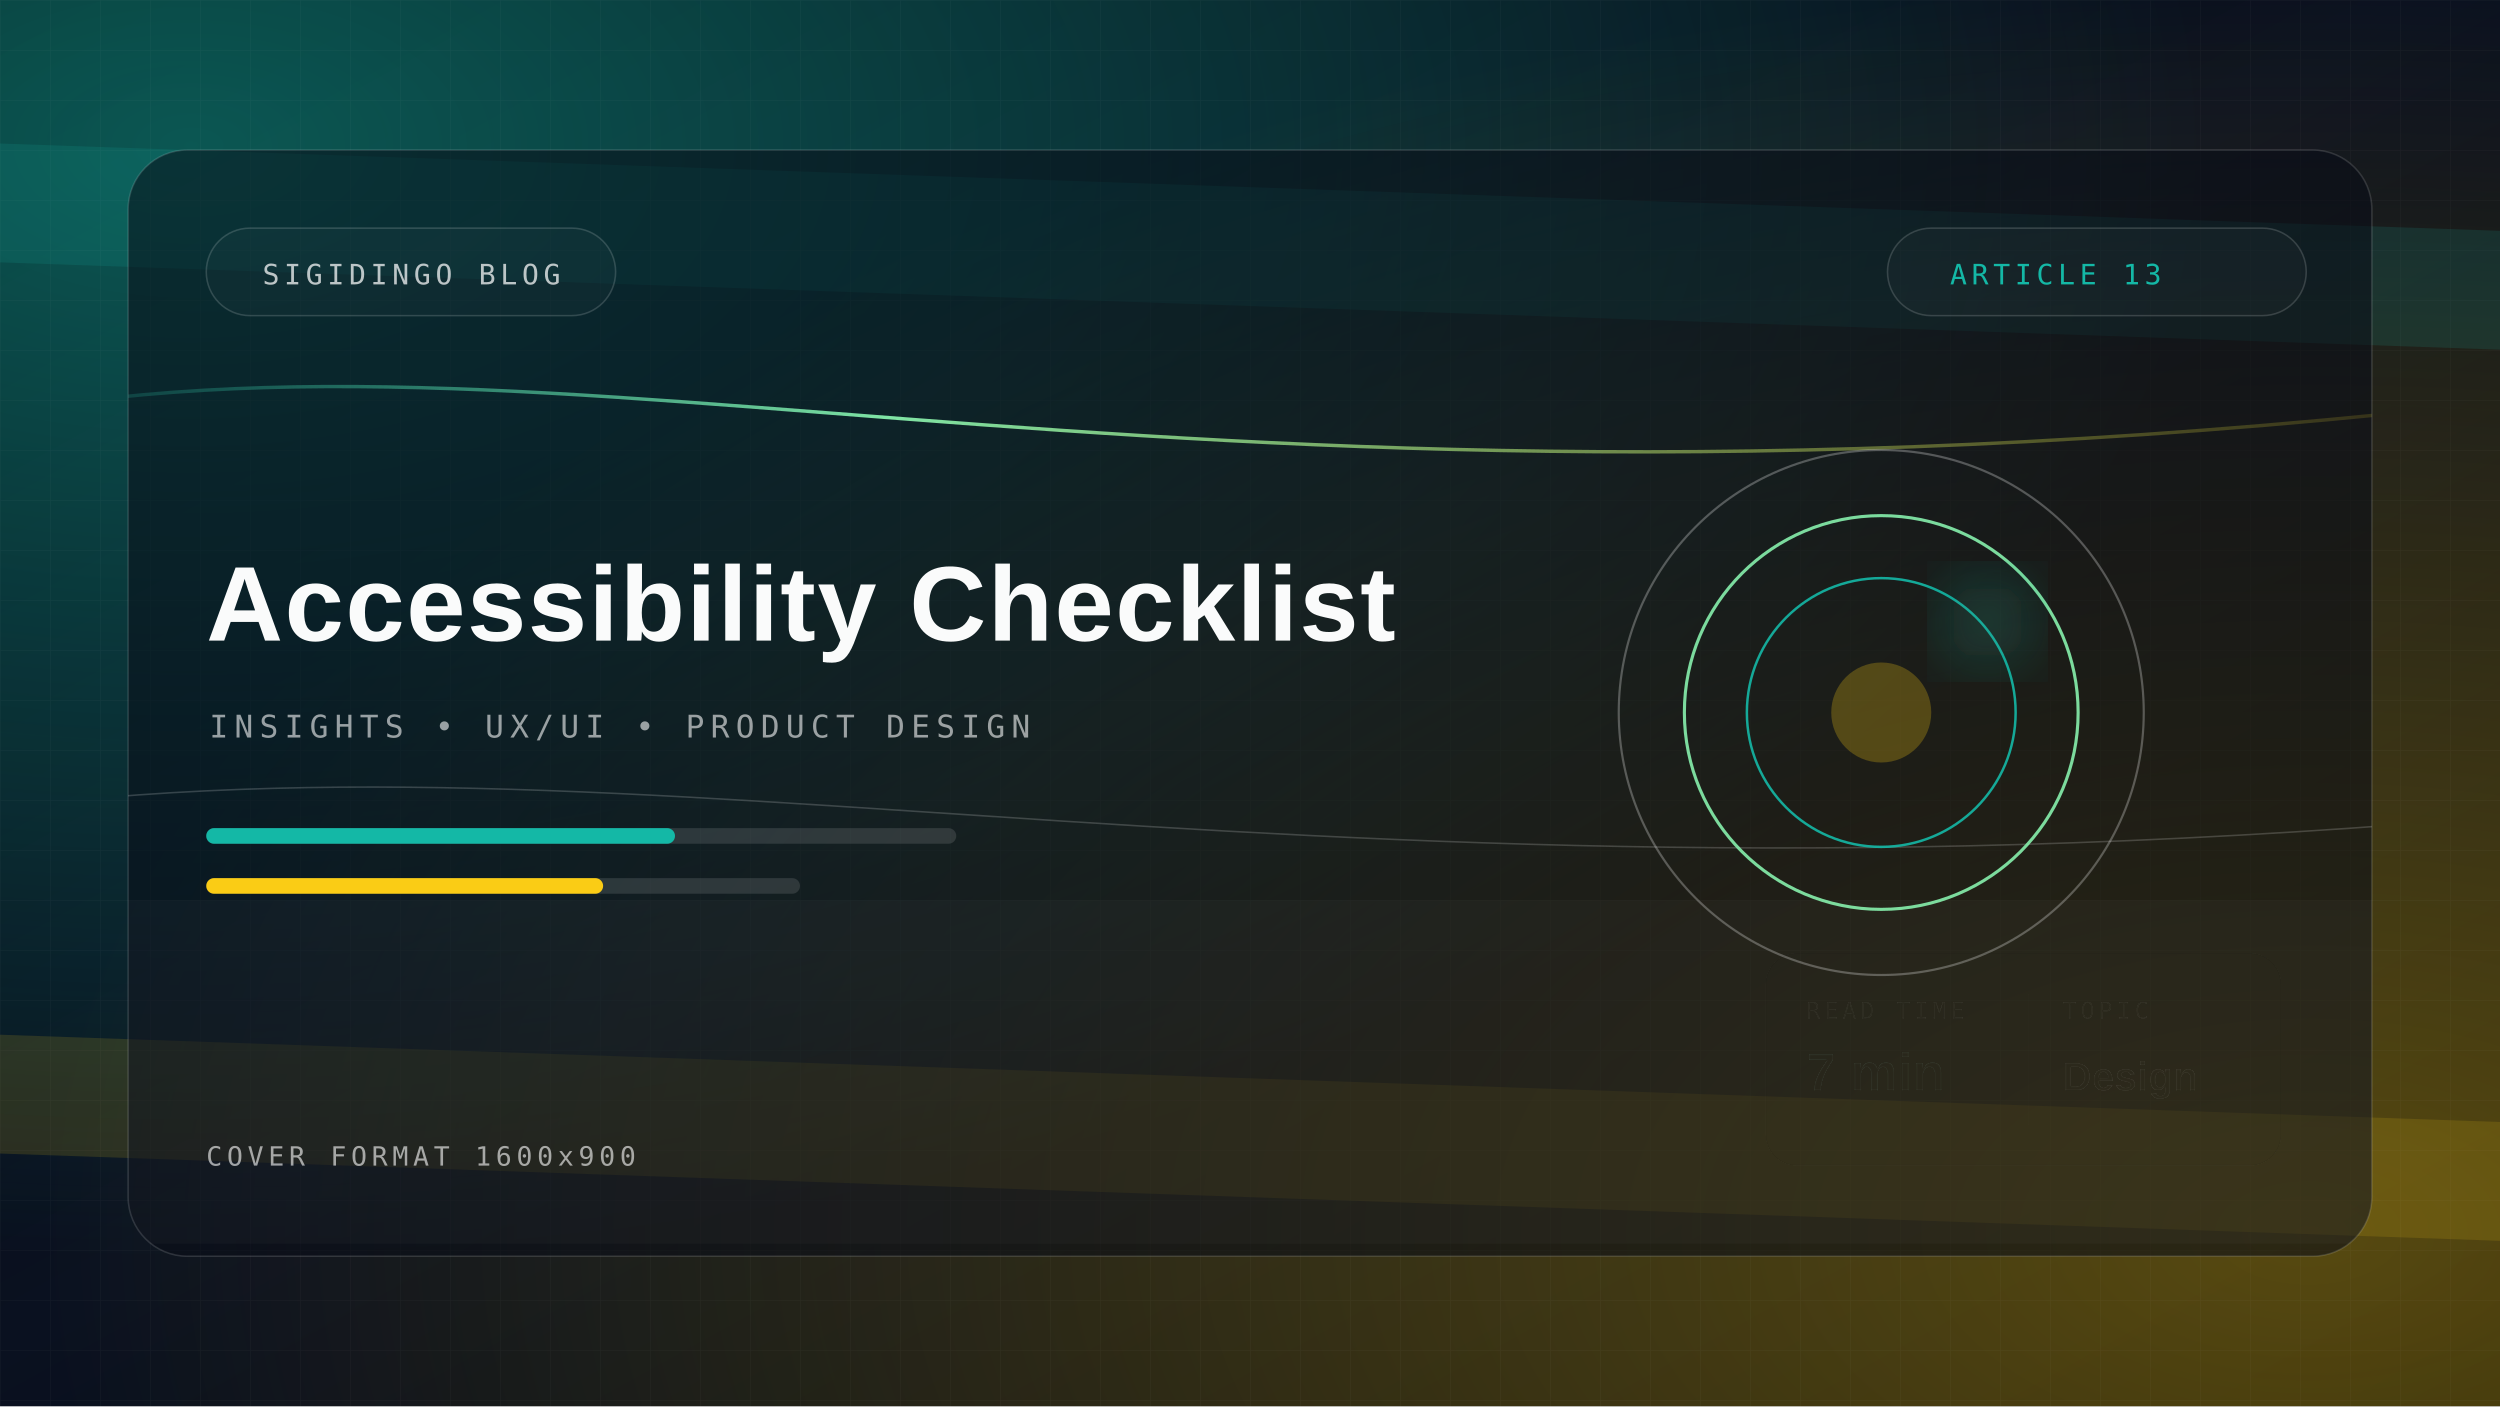
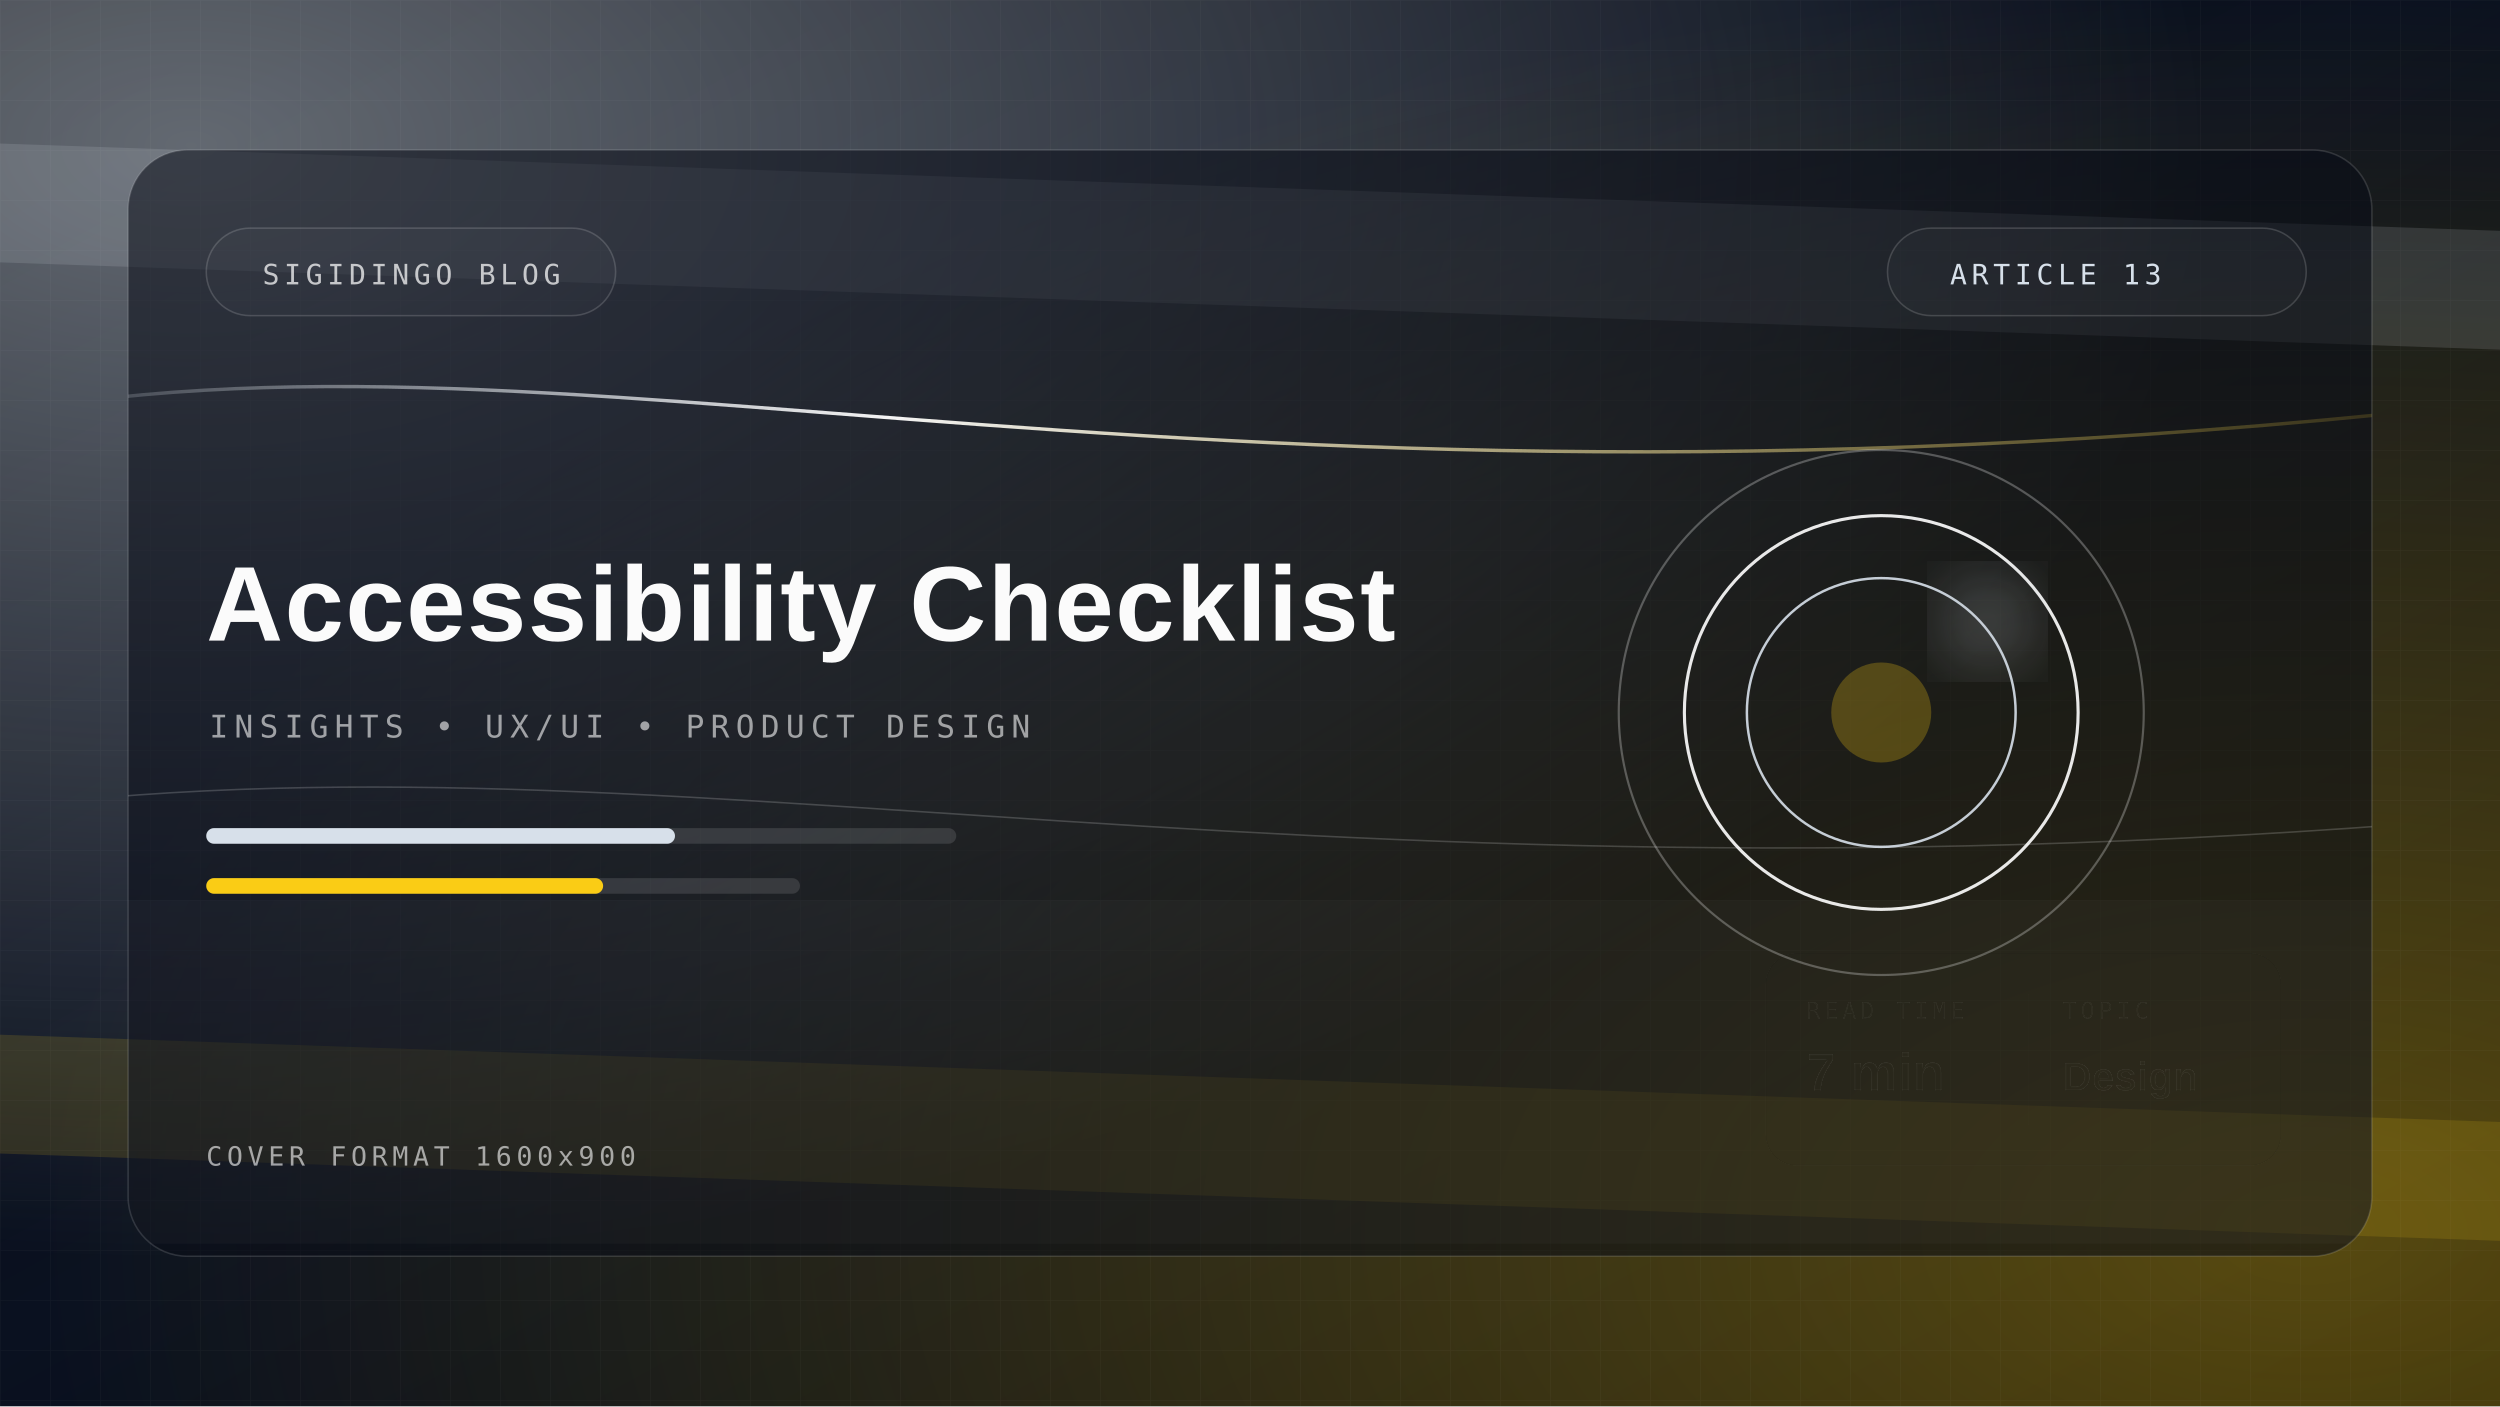
<svg xmlns="http://www.w3.org/2000/svg" width="1600" height="900" viewBox="0 0 1600 900">
  <defs>
    <linearGradient id="bg-13" x1="0" y1="0" x2="1" y2="1">
      <stop offset="0%" stop-color="#03050B" />
      <stop offset="48%" stop-color="#0A1120" />
      <stop offset="100%" stop-color="#02040A" />
    </linearGradient>
    <radialGradient id="glowA-13" cx="0.08" cy="0.1" r="0.8">
-       <stop offset="0%" stop-color="#14B8A6" stop-opacity="0.45" />
-       <stop offset="100%" stop-color="#14B8A6" stop-opacity="0" />
+       <stop offset="0%" stop-color="#D7E0EA" stop-opacity="0.45" />
+       <stop offset="100%" stop-color="#D7E0EA" stop-opacity="0" />
    </radialGradient>
    <radialGradient id="glowB-13" cx="0.92" cy="0.88" r="0.9">
      <stop offset="0%" stop-color="#FACC15" stop-opacity="0.34" />
      <stop offset="100%" stop-color="#FACC15" stop-opacity="0" />
    </radialGradient>
    <linearGradient id="accent-13" x1="0" y1="0" x2="1" y2="0">
-       <stop offset="0%" stop-color="#14B8A6" stop-opacity="0" />
-       <stop offset="35%" stop-color="#86EFAC" stop-opacity="0.95" />
+       <stop offset="0%" stop-color="#D7E0EA" stop-opacity="0" />
+       <stop offset="35%" stop-color="#FFFFFF" stop-opacity="0.95" />
      <stop offset="100%" stop-color="#FACC15" stop-opacity="0" />
    </linearGradient>
    <filter id="blur-13" x="-30%" y="-30%" width="160%" height="160%">
      <feGaussianBlur stdDeviation="26" />
    </filter>
    <filter id="inner-13" x="-20%" y="-20%" width="140%" height="140%">
      <feGaussianBlur in="SourceGraphic" stdDeviation="0.6" result="blur" />
      <feComposite in="SourceGraphic" in2="blur" operator="arithmetic" k2="1" k3="-1" />
    </filter>
    <pattern id="grid-13" width="32" height="32" patternUnits="userSpaceOnUse">
      <path d="M32 0H0V32" fill="none" stroke="rgba(255,255,255,0.035)" stroke-width="1" />
    </pattern>
    <clipPath id="mainClip-13">
      <rect x="82" y="96" width="1436" height="708" rx="38" />
    </clipPath>
  </defs>
  <rect width="1600" height="900" fill="url(#bg-13)" />
  <rect width="1600" height="900" fill="url(#glowA-13)" />
  <rect width="1600" height="900" fill="url(#glowB-13)" />
  <rect width="1600" height="900" fill="url(#grid-13)" />
  <g transform="rotate(2,800,450)" opacity="0.14">
-     <rect x="-120" y="120" width="1900" height="76" fill="#14B8A6" />
+     <rect x="-120" y="120" width="1900" height="76" fill="#D7E0EA" />
    <rect x="-120" y="690" width="1900" height="76" fill="#FACC15" />
  </g>
  <rect x="82" y="96" width="1436" height="708" rx="38" fill="rgba(8,12,22,0.55)" stroke="rgba(255,255,255,0.14)" />
  <g clip-path="url(#mainClip-13)">
    <path d="M-40 273 C360 183, 760 369, 1700 245" stroke="url(#accent-13)" stroke-width="2.2" fill="none" />
    <path d="M-40 523 C420 453, 840 603, 1700 513" stroke="rgba(255,255,255,0.18)" stroke-width="1" fill="none" />
    <rect x="0" y="576" width="1600" height="220" fill="rgba(255,255,255,0.025)" />
    <g opacity="0.9">
      <circle cx="1204" cy="456" r="168" fill="none" stroke="rgba(255,255,255,0.3)" stroke-width="1.4" />
-       <circle cx="1204" cy="456" r="126" fill="none" stroke="#86EFAC" stroke-width="2" />
-       <circle cx="1204" cy="456" r="86" fill="none" stroke="#14B8A6" stroke-width="1.6" />
+       <circle cx="1204" cy="456" r="126" fill="none" stroke="#FFFFFF" stroke-width="2" />
+       <circle cx="1204" cy="456" r="86" fill="none" stroke="#D7E0EA" stroke-width="1.6" />
      <circle cx="1204" cy="456" r="32" fill="#FACC15" fill-opacity="0.28" />
-       <circle cx="1272" cy="398" r="24" fill="#14B8A6" fill-opacity="0.5" filter="url(#blur-13)" />
+       <circle cx="1272" cy="398" r="24" fill="#D7E0EA" fill-opacity="0.5" filter="url(#blur-13)" />
    </g>
  </g>
  <g>
    <rect x="132" y="146" width="262" height="56" rx="28" fill="rgba(255,255,255,0.02)" stroke="rgba(255,255,255,0.16)" />
    <rect x="1208" y="146" width="268" height="56" rx="28" fill="rgba(255,255,255,0.02)" stroke="rgba(255,255,255,0.16)" />
    <text x="168" y="182" font-family="Consolas, monospace" font-size="18" letter-spacing="3" fill="rgba(255,255,255,0.72)">SIGIDINGO BLOG</text>
-     <text x="1248" y="182" font-family="Consolas, monospace" font-size="18" letter-spacing="3" fill="#14B8A6">ARTICLE 13</text>
+     <text x="1248" y="182" font-family="Consolas, monospace" font-size="18" letter-spacing="3" fill="#D7E0EA">ARTICLE 13</text>
  </g>
  <g>
    <text x="132" y="410" font-family="Sora, Arial, sans-serif" font-weight="700" font-size="68" letter-spacing="1.1" fill="rgba(255,255,255,0.98)">Accessibility Checklist</text>
    <text x="134" y="472" font-family="Consolas, monospace" font-size="20" letter-spacing="4" fill="rgba(255,255,255,0.58)">INSIGHTS  •  UX/UI  •  PRODUCT DESIGN</text>
    <rect x="132" y="530" width="480" height="10" rx="5" fill="rgba(255,255,255,0.12)" />
-     <rect x="132" y="530" width="300" height="10" rx="5" fill="#14B8A6" />
+     <rect x="132" y="530" width="300" height="10" rx="5" fill="#D7E0EA" />
    <rect x="132" y="562" width="380" height="10" rx="5" fill="rgba(255,255,255,0.12)" />
    <rect x="132" y="562" width="254" height="10" rx="5" fill="#FACC15" />
  </g>
  <g transform="translate(1130,610)" filter="url(#inner-13)">
    <rect x="0" y="0" width="330" height="136" rx="20" fill="rgba(7,11,20,0.5)" stroke="rgba(255,255,255,0.16)" />
    <text x="26" y="42" font-family="Consolas, monospace" font-size="15" letter-spacing="2.5" fill="rgba(255,255,255,0.65)">READ TIME</text>
-     <text x="26" y="88" font-family="Sora, Arial, sans-serif" font-weight="600" font-size="34" fill="#86EFAC">7 min</text>
+     <text x="26" y="88" font-family="Sora, Arial, sans-serif" font-weight="600" font-size="34" fill="#FFFFFF">7 min</text>
    <line x1="168" y1="26" x2="168" y2="110" stroke="rgba(255,255,255,0.12)" />
    <text x="190" y="42" font-family="Consolas, monospace" font-size="15" letter-spacing="2.5" fill="rgba(255,255,255,0.65)">TOPIC</text>
    <text x="190" y="88" font-family="Sora, Arial, sans-serif" font-weight="600" font-size="26" fill="rgba(255,255,255,0.94)">Design</text>
  </g>
  <text x="132" y="746" font-family="Consolas, monospace" font-size="17" letter-spacing="3" fill="rgba(255,255,255,0.6)">COVER FORMAT 1600x900</text>
</svg>
